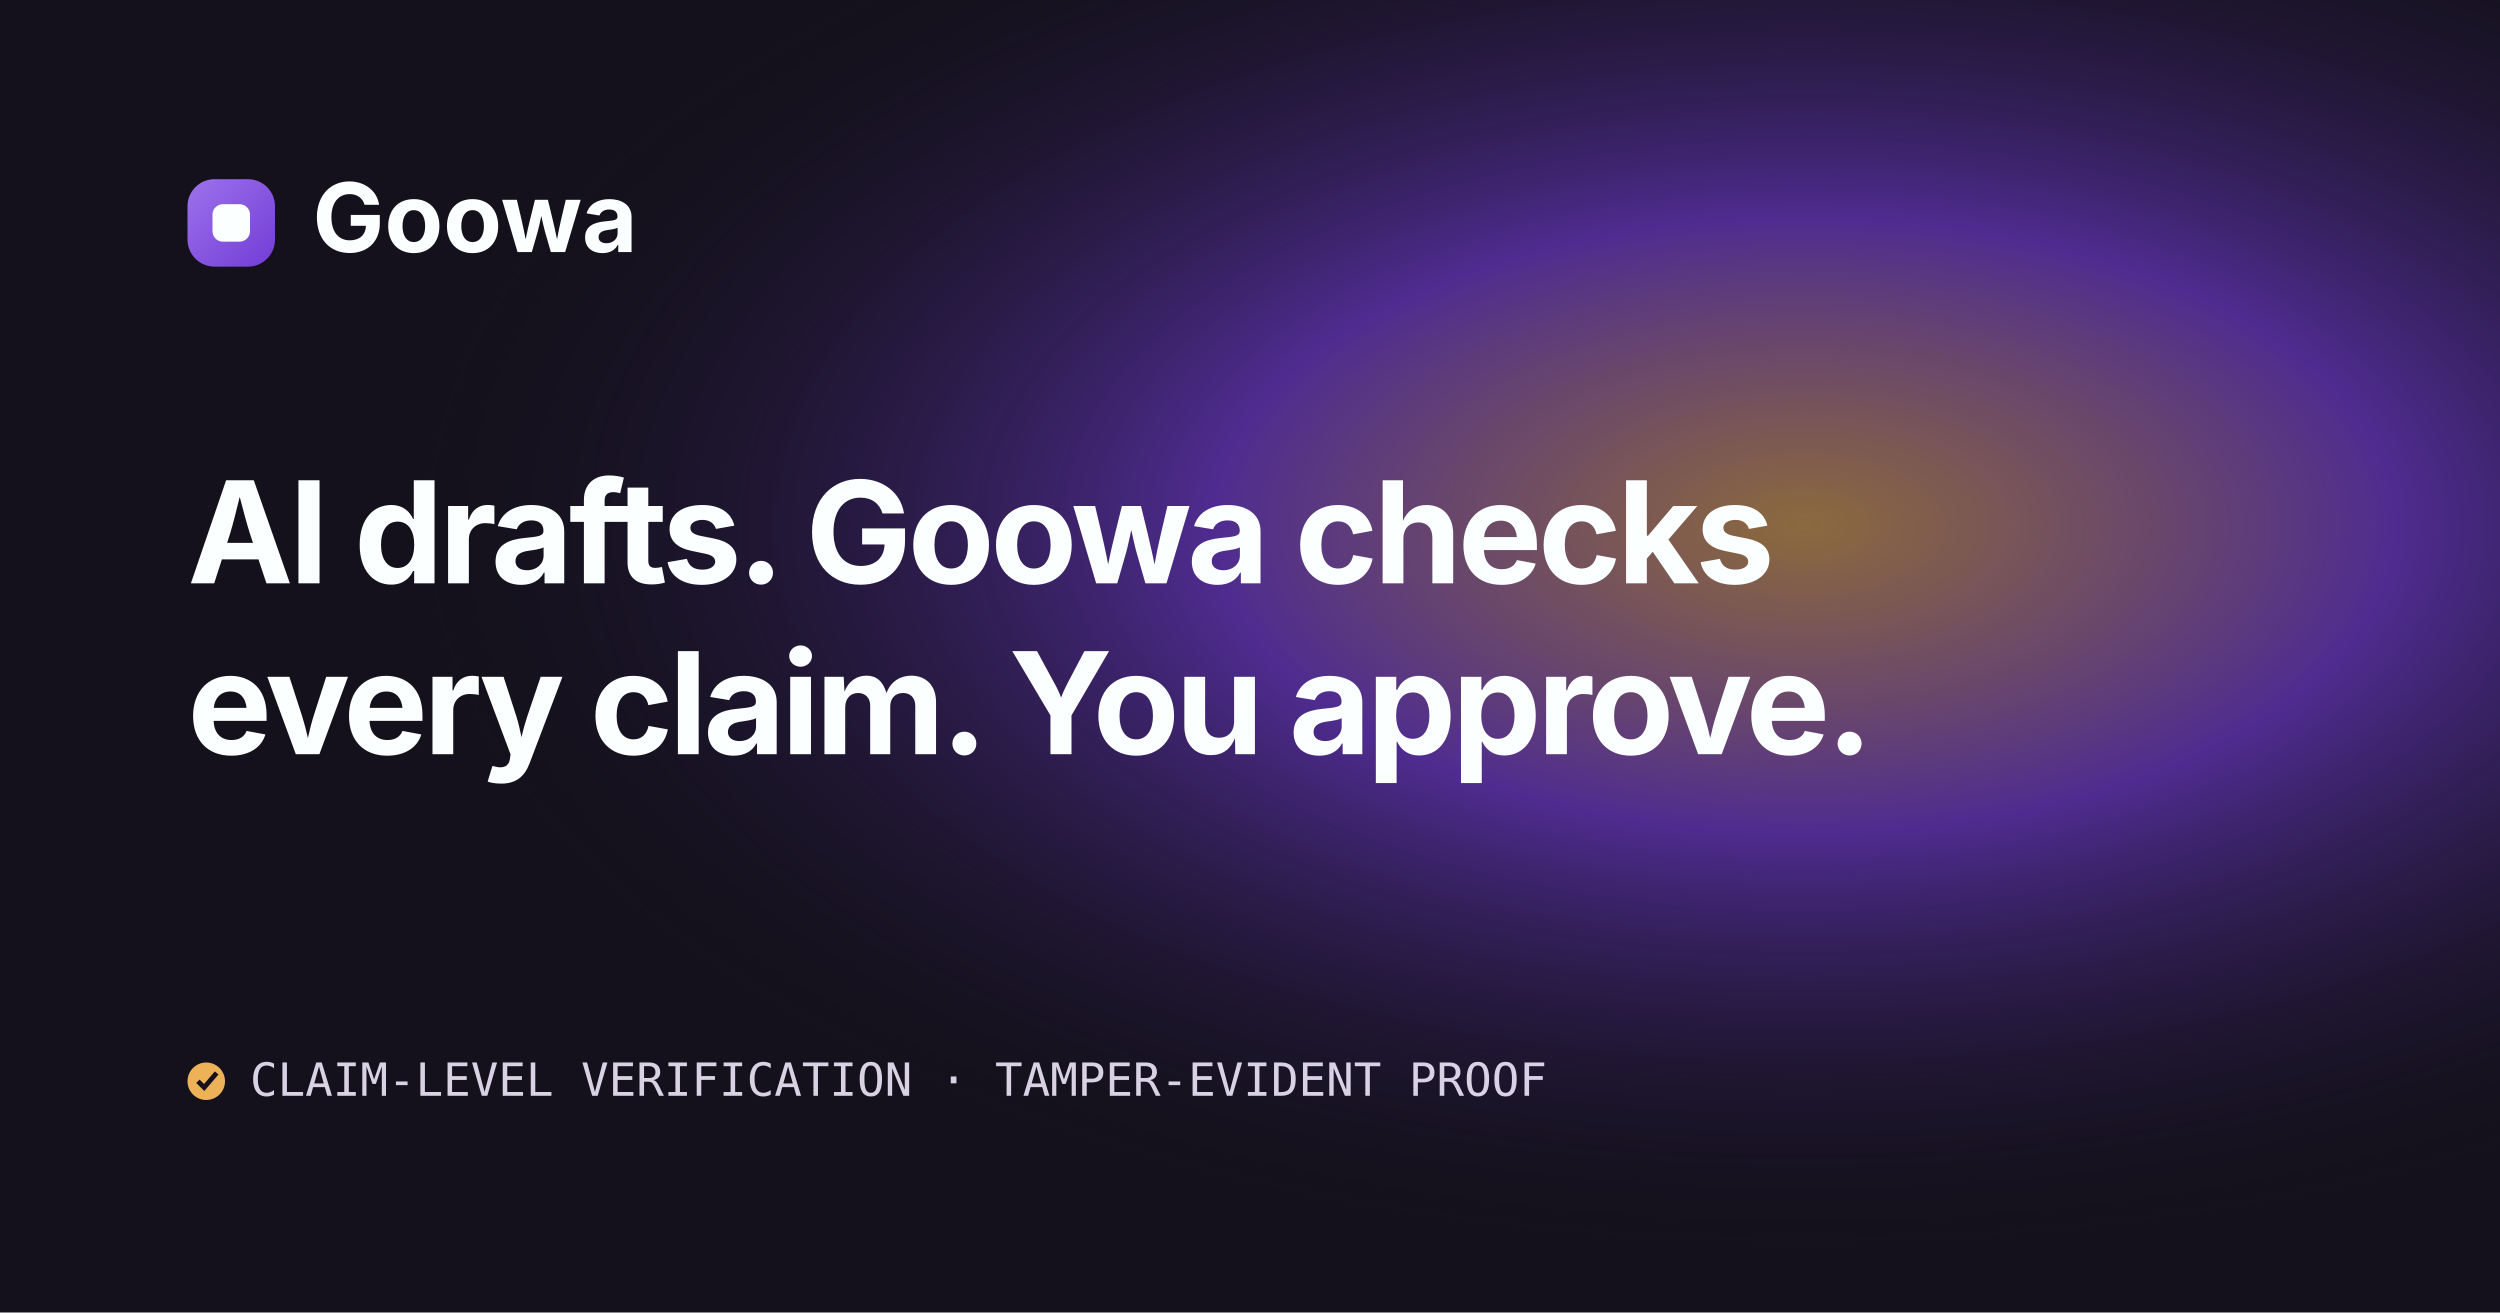
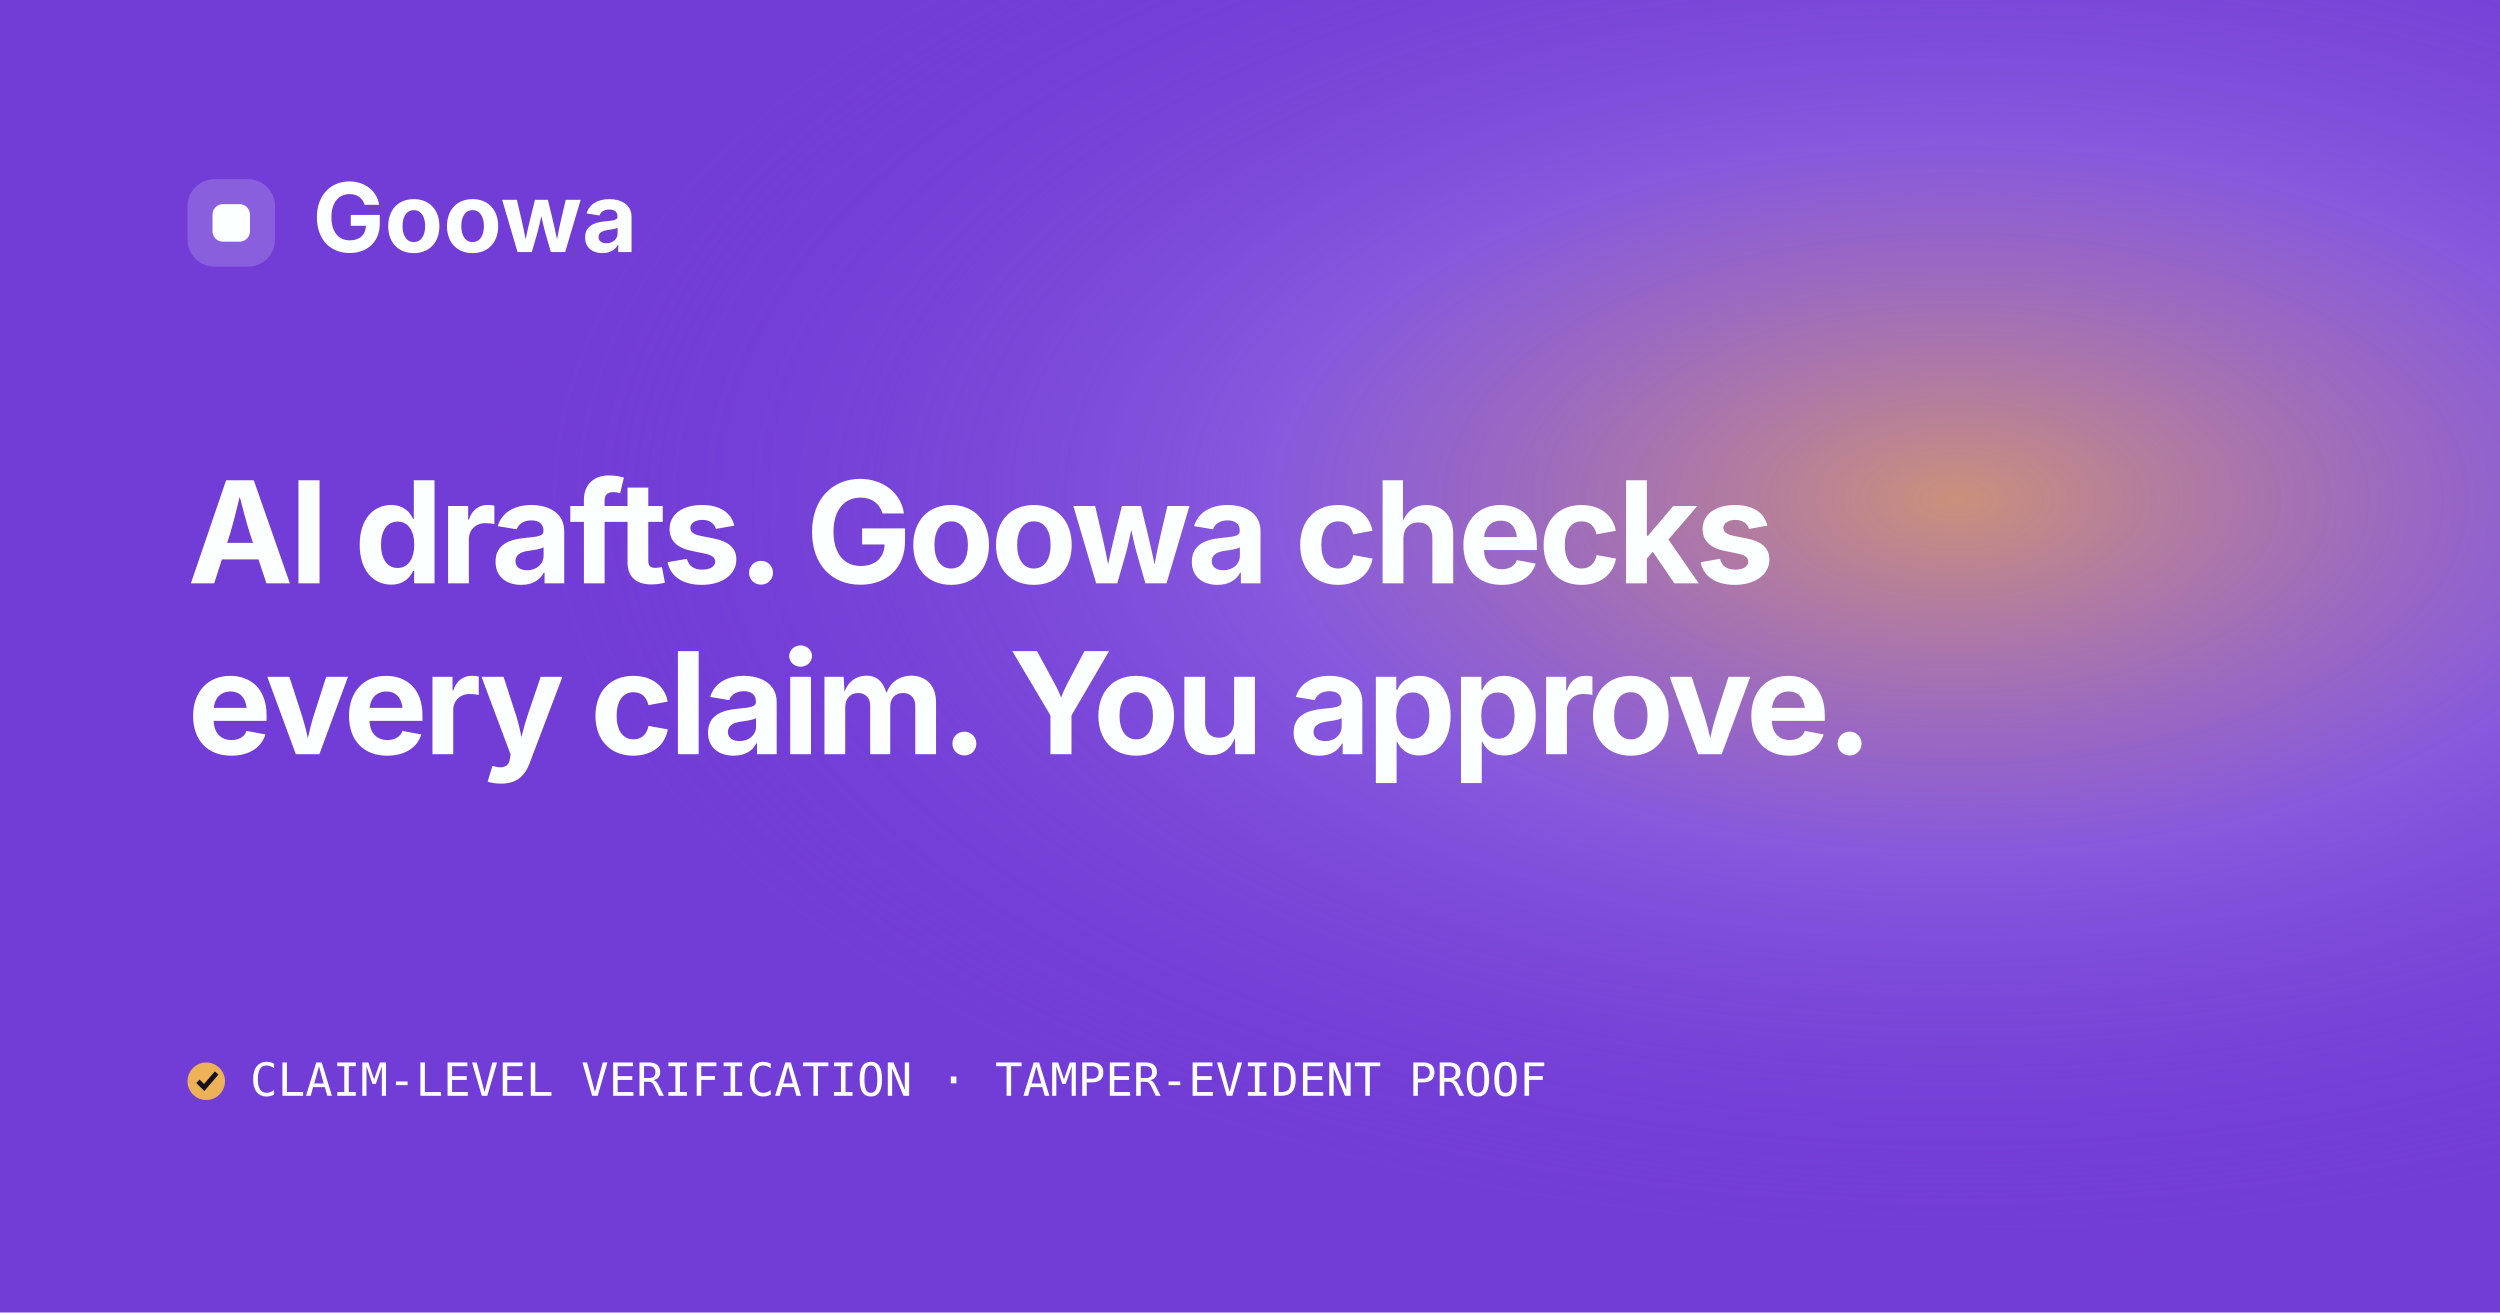
<svg xmlns="http://www.w3.org/2000/svg" width="1200" height="630" viewBox="0 0 1200 630" role="img" aria-labelledby="title desc">
  <defs>
-     <radialGradient id="glow" cx="72%" cy="40%" r="56%">
-       <stop offset="0" stop-color="#EDB158" stop-opacity=".55" />
-       <stop offset=".42" stop-color="#723CD6" stop-opacity=".62" />
-       <stop offset="1" stop-color="#14111C" stop-opacity="0" />
+     <radialGradient id="glow" cx="78%" cy="38%" r="58%">
+       <stop offset="0" stop-color="#EDB158" stop-opacity=".72" />
+       <stop offset=".48" stop-color="#9B74E5" stop-opacity=".5" />
+       <stop offset="1" stop-color="#723CD6" stop-opacity="0" />
    </radialGradient>
-     <linearGradient id="mark" x1="0" y1="0" x2="1" y2="1">
-       <stop stop-color="#9D72EB" />
-       <stop offset="1" stop-color="#723CD6" />
-     </linearGradient>
  </defs>
-   <rect width="1200" height="630" fill="#14111C" />
+   <rect width="1200" height="630" fill="#723CD6" />
  <rect width="1200" height="630" fill="url(#glow)" />
  <g transform="translate(90 86)">
-     <rect width="42" height="42" rx="13" fill="url(#mark)" />
+     <rect width="42" height="42" rx="13" fill="#FCFFFF" fill-opacity=".18" />
    <rect x="12" y="12" width="18" height="18" rx="5" fill="#FCFFFF" />
    <text x="60" y="35" fill="#FCFFFF" font-family="Inter,Arial,sans-serif" font-weight="700" font-size="46">Goowa</text>
  </g>
  <text x="90" y="280" fill="#FCFFFF" font-family="Inter,Arial,sans-serif" font-weight="650" font-size="68" letter-spacing="-2">
    <tspan x="90" dy="0">AI drafts. Goowa checks</tspan>
    <tspan x="90" dy="82">every claim. You approve.</tspan>
  </text>
  <g transform="translate(90 510)">
    <circle cx="9" cy="9" r="9" fill="#EDB158" />
    <path d="M5 9l3 3 6-7" fill="none" stroke="#14111C" stroke-width="2.3" />
-     <text x="30" y="16" fill="#D9D2E5" font-family="ui-monospace,monospace" font-size="22">CLAIM-LEVEL VERIFICATION · TAMPER-EVIDENT PROOF</text>
+     <text x="30" y="16" fill="#FCFFFF" font-family="ui-monospace,monospace" font-size="22">CLAIM-LEVEL VERIFICATION · TAMPER-EVIDENT PROOF</text>
  </g>
</svg>
